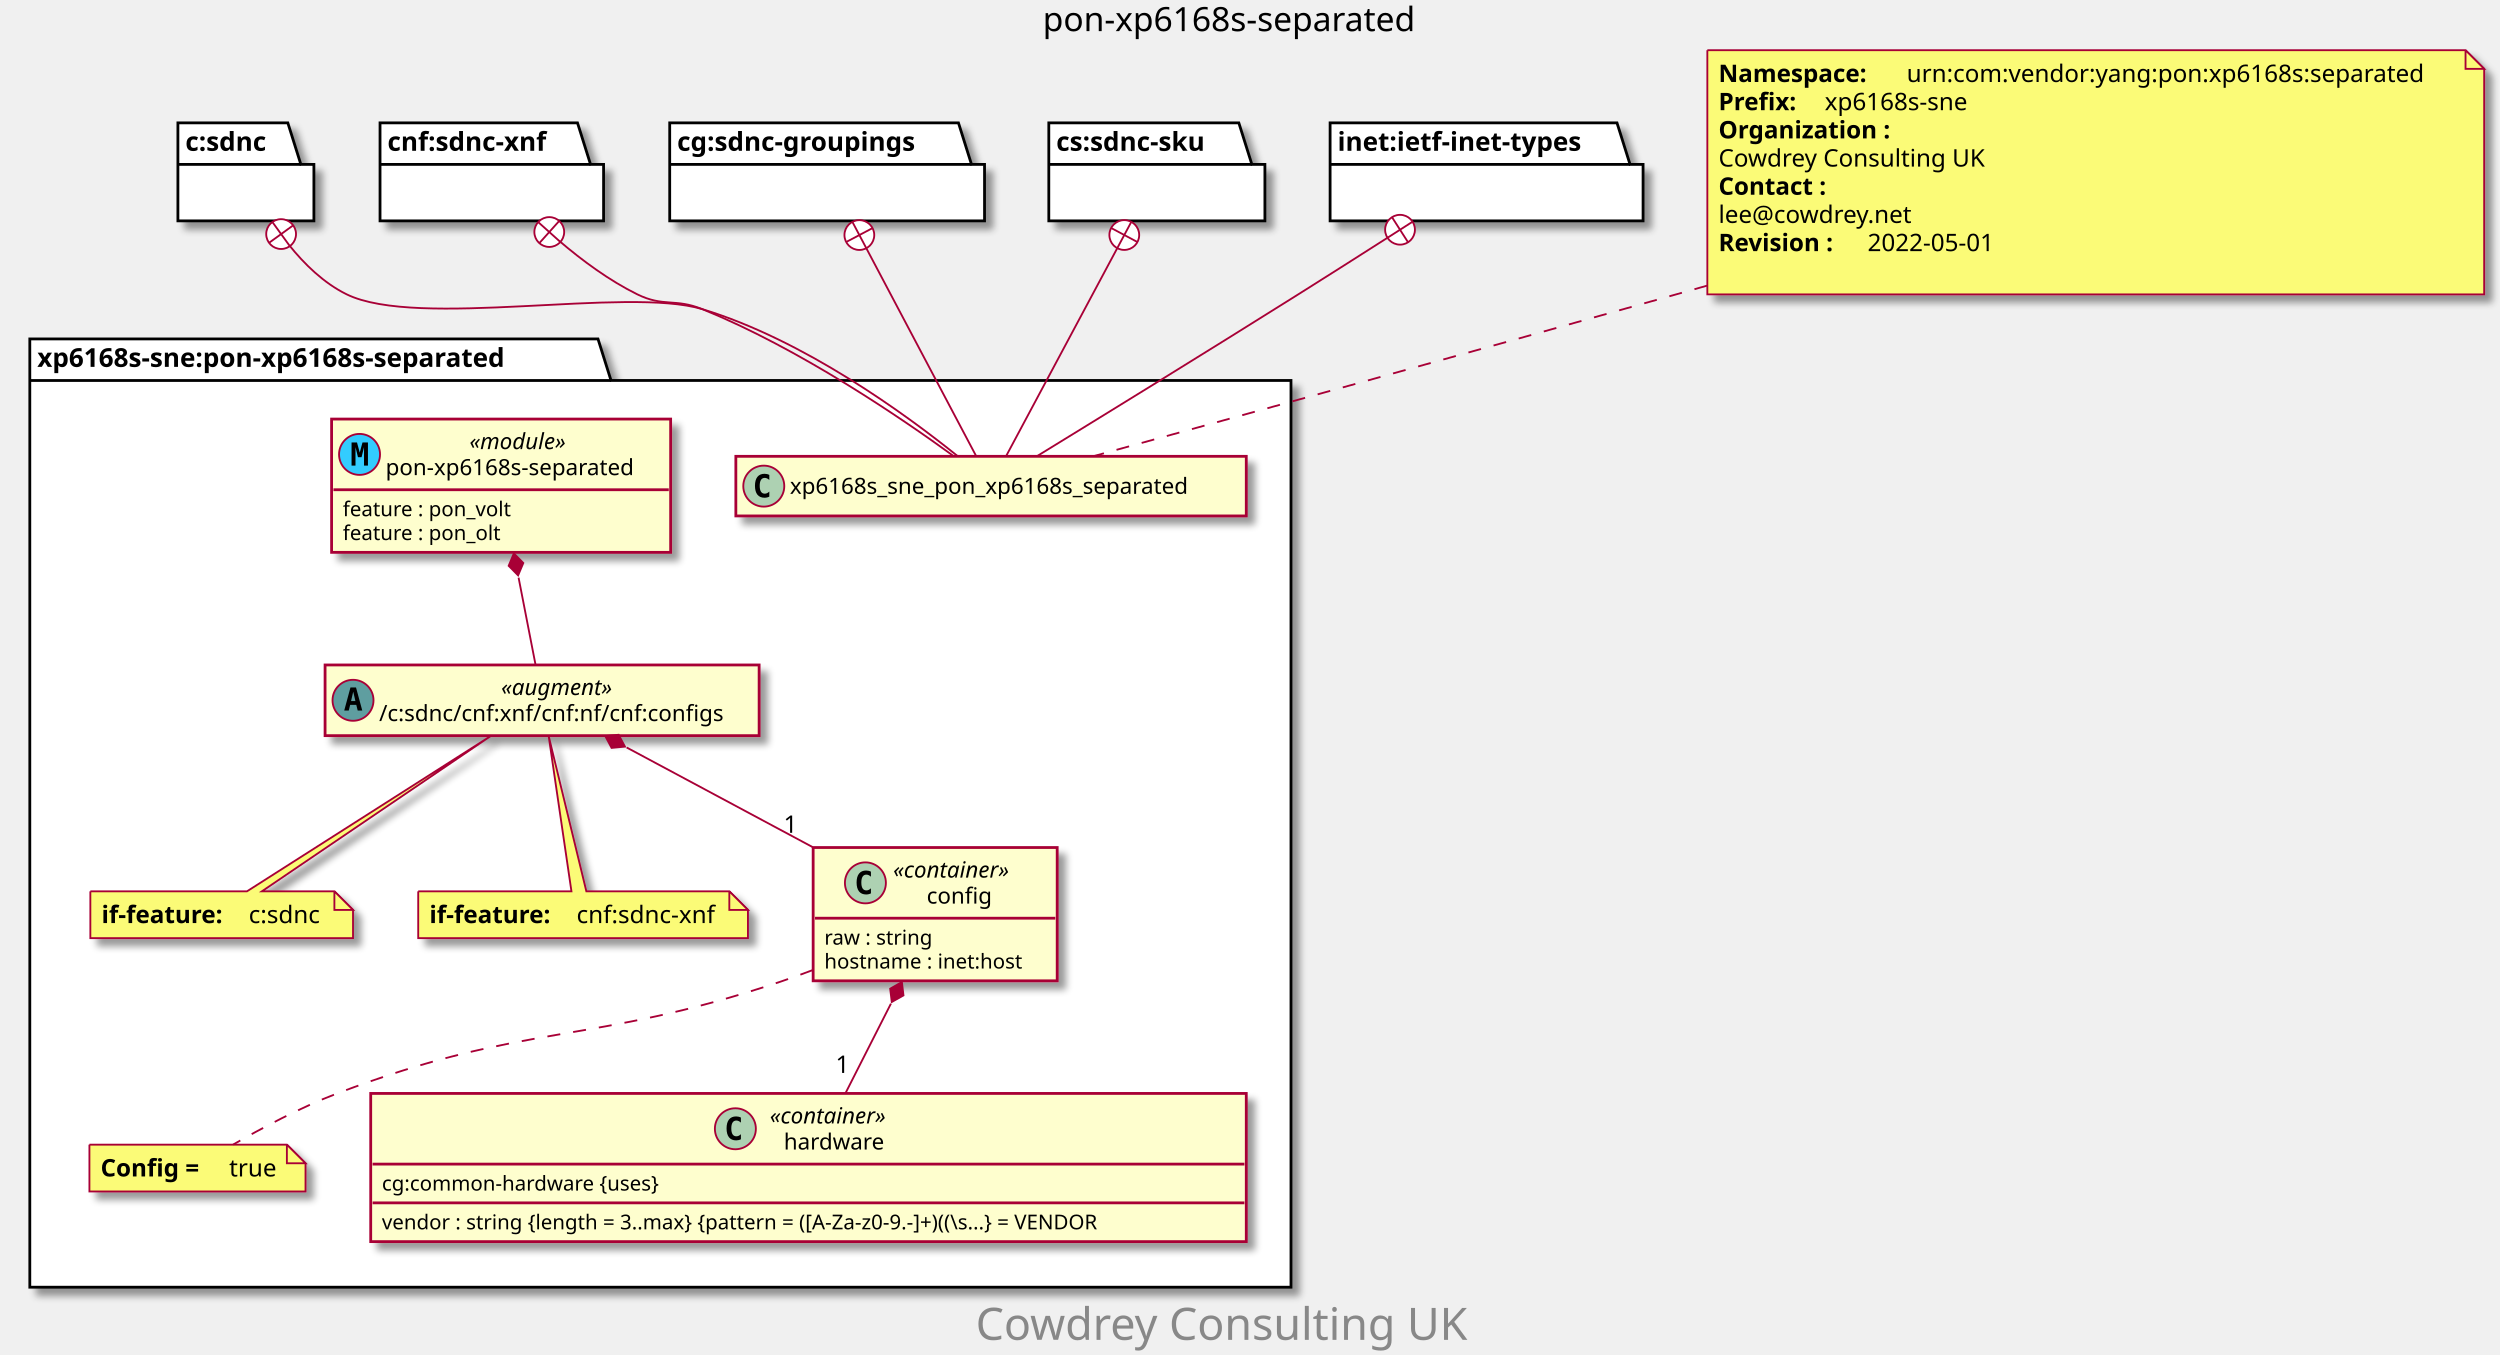
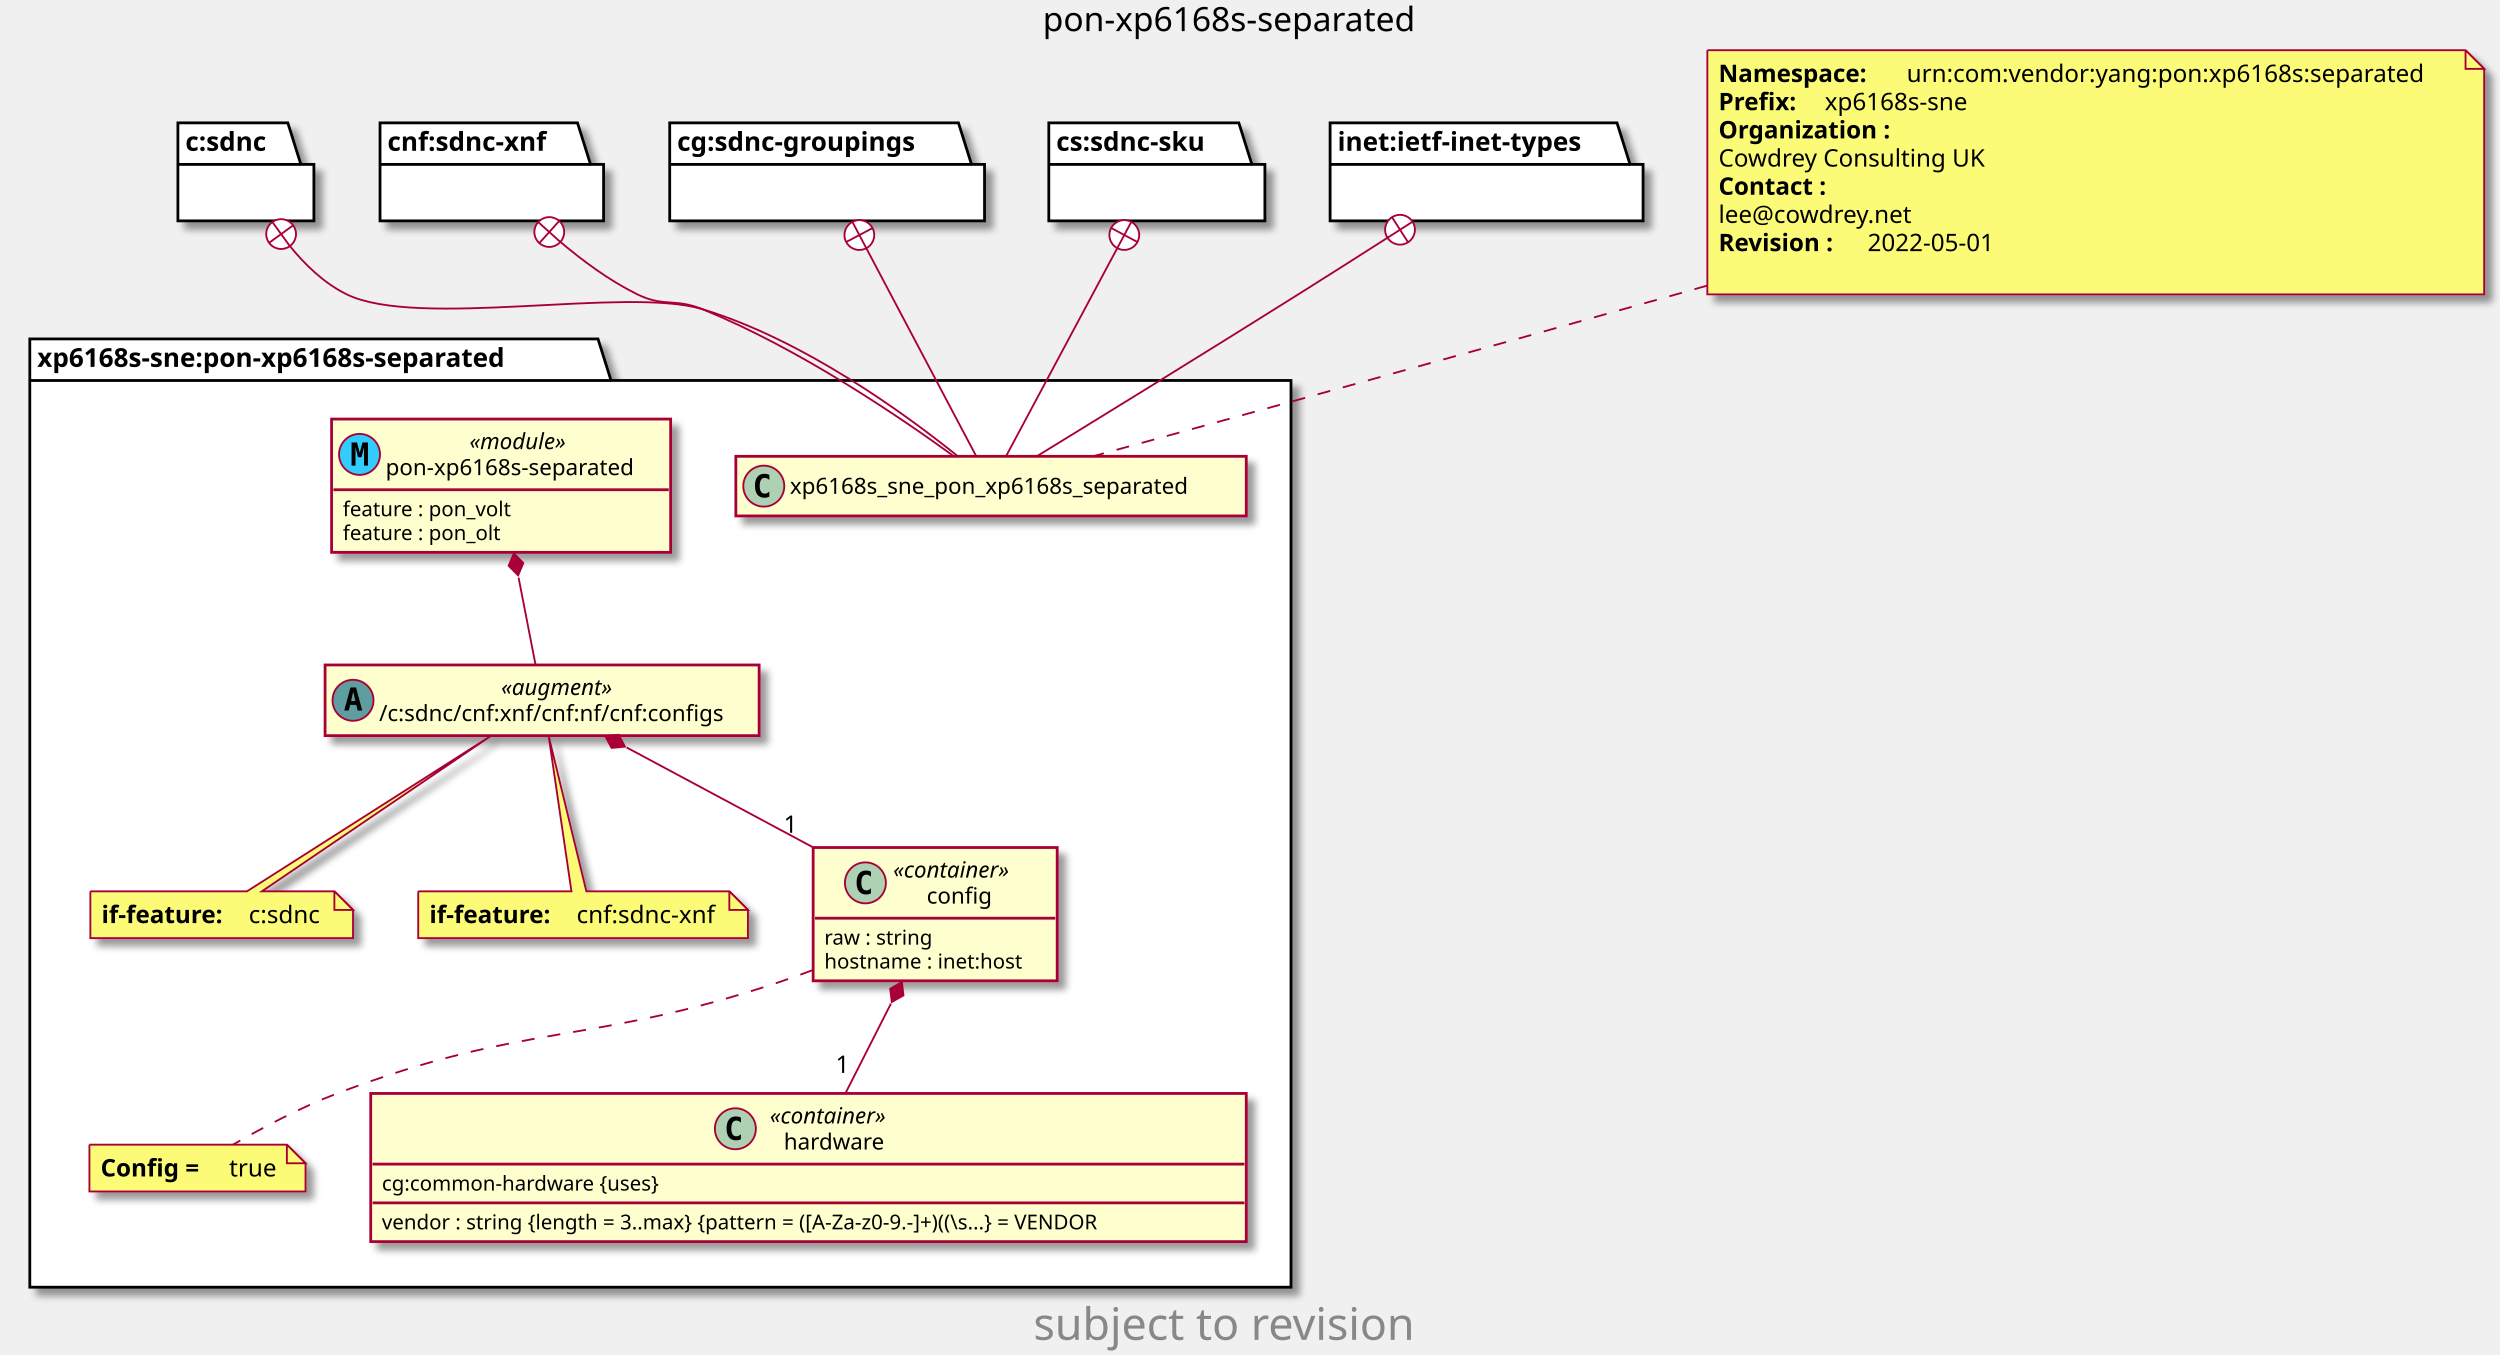
<svg xmlns="http://www.w3.org/2000/svg" contentScriptType="application/ecmascript" contentStyleType="text/css" height="727px" preserveAspectRatio="none" style="width:1342px;height:727px;background:#FFFFFF;" version="1.1" viewBox="0 0 1342 727" width="1342px" zoomAndPan="magnify">
  <defs>
-     <filter height="300%" id="f1svrq2cw3lxtr" width="300%" x="-1" y="-1">
+     <filter height="300%" id="f1j4t3utatwdoe" width="300%" x="-1" y="-1">
      <feGaussianBlur result="blurOut" stdDeviation="2.0" />
      <feColorMatrix in="blurOut" result="blurOut2" type="matrix" values="0 0 0 0 0 0 0 0 0 0 0 0 0 0 0 0 0 0 .4 0" />
      <feOffset dx="4.0" dy="4.0" in="blurOut2" result="blurOut3" />
      <feBlend in="SourceGraphic" in2="blurOut3" mode="normal" />
    </filter>
  </defs>
  <g>
    <text fill="#000000" font-family="sans-serif" font-size="18" lengthAdjust="spacing" textLength="208" x="559.75" y="16.708">pon-xp6168s-separated</text>
-     <polygon fill="#FFFFFF" filter="url(#f1svrq2cw3lxtr)" points="16,181.953,321,181.953,328,204.25,693,204.25,693,690.953,16,690.953,16,181.953" style="stroke:#000000;stroke-width:1.5;" />
+     <polygon fill="#FFFFFF" filter="url(#f1j4t3utatwdoe)" points="16,181.953,321,181.953,328,204.25,693,204.25,693,690.953,16,690.953,16,181.953" style="stroke:#000000;stroke-width:1.5;" />
    <line style="stroke:#000000;stroke-width:1.5;" x1="16" x2="328" y1="204.25" y2="204.25" />
    <text fill="#000000" font-family="sans-serif" font-size="14" font-weight="bold" lengthAdjust="spacing" textLength="299" x="20" y="196.948">xp6168s-sne:pon-xp6168s-separated</text>
-     <polygon fill="#FFFFFF" filter="url(#f1svrq2cw3lxtr)" points="95.5,65.953,154.5,65.953,161.5,88.25,168.5,88.25,168.5,118.547,95.5,118.547,95.5,65.953" style="stroke:#000000;stroke-width:1.5;" />
+     <polygon fill="#FFFFFF" filter="url(#f1j4t3utatwdoe)" points="95.5,65.953,154.5,65.953,161.5,88.25,168.5,88.25,168.5,118.547,95.5,118.547,95.5,65.953" style="stroke:#000000;stroke-width:1.5;" />
    <line style="stroke:#000000;stroke-width:1.5;" x1="95.5" x2="161.5" y1="88.25" y2="88.25" />
    <text fill="#000000" font-family="sans-serif" font-size="14" font-weight="bold" lengthAdjust="spacing" textLength="53" x="99.5" y="80.948">c:sdnc</text>
-     <polygon fill="#FFFFFF" filter="url(#f1svrq2cw3lxtr)" points="204,65.953,310,65.953,317,88.25,324,88.25,324,118.547,204,118.547,204,65.953" style="stroke:#000000;stroke-width:1.5;" />
+     <polygon fill="#FFFFFF" filter="url(#f1j4t3utatwdoe)" points="204,65.953,310,65.953,317,88.25,324,88.25,324,118.547,204,118.547,204,65.953" style="stroke:#000000;stroke-width:1.5;" />
    <line style="stroke:#000000;stroke-width:1.5;" x1="204" x2="317" y1="88.25" y2="88.25" />
    <text fill="#000000" font-family="sans-serif" font-size="14" font-weight="bold" lengthAdjust="spacing" textLength="100" x="208" y="80.948">cnf:sdnc-xnf</text>
-     <polygon fill="#FFFFFF" filter="url(#f1svrq2cw3lxtr)" points="359.5,65.953,514.5,65.953,521.5,88.25,528.5,88.25,528.5,118.547,359.5,118.547,359.5,65.953" style="stroke:#000000;stroke-width:1.5;" />
+     <polygon fill="#FFFFFF" filter="url(#f1j4t3utatwdoe)" points="359.5,65.953,514.5,65.953,521.5,88.25,528.5,88.25,528.5,118.547,359.5,118.547,359.5,65.953" style="stroke:#000000;stroke-width:1.5;" />
    <line style="stroke:#000000;stroke-width:1.5;" x1="359.5" x2="521.5" y1="88.25" y2="88.25" />
    <text fill="#000000" font-family="sans-serif" font-size="14" font-weight="bold" lengthAdjust="spacing" textLength="149" x="363.5" y="80.948">cg:sdnc-groupings</text>
-     <polygon fill="#FFFFFF" filter="url(#f1svrq2cw3lxtr)" points="563,65.953,665,65.953,672,88.25,679,88.25,679,118.547,563,118.547,563,65.953" style="stroke:#000000;stroke-width:1.5;" />
+     <polygon fill="#FFFFFF" filter="url(#f1j4t3utatwdoe)" points="563,65.953,665,65.953,672,88.25,679,88.25,679,118.547,563,118.547,563,65.953" style="stroke:#000000;stroke-width:1.5;" />
    <line style="stroke:#000000;stroke-width:1.5;" x1="563" x2="672" y1="88.25" y2="88.25" />
    <text fill="#000000" font-family="sans-serif" font-size="14" font-weight="bold" lengthAdjust="spacing" textLength="96" x="567" y="80.948">cs:sdnc-sku</text>
-     <polygon fill="#FFFFFF" filter="url(#f1svrq2cw3lxtr)" points="714,65.953,868,65.953,875,88.25,882,88.25,882,118.547,714,118.547,714,65.953" style="stroke:#000000;stroke-width:1.5;" />
+     <polygon fill="#FFFFFF" filter="url(#f1j4t3utatwdoe)" points="714,65.953,868,65.953,875,88.25,882,88.25,882,118.547,714,118.547,714,65.953" style="stroke:#000000;stroke-width:1.5;" />
    <line style="stroke:#000000;stroke-width:1.5;" x1="714" x2="875" y1="88.25" y2="88.25" />
    <text fill="#000000" font-family="sans-serif" font-size="14" font-weight="bold" lengthAdjust="spacing" textLength="148" x="718" y="80.948">inet:ietf-inet-types</text>
-     <rect fill="#FEFECE" filter="url(#f1svrq2cw3lxtr)" height="32" id="xp6168s_sne_pon_xp6168s_separated" style="stroke:#A80036;stroke-width:1.5;" width="274" x="395" y="244.953" />
+     <rect fill="#FEFECE" filter="url(#f1j4t3utatwdoe)" height="32" id="xp6168s_sne_pon_xp6168s_separated" style="stroke:#A80036;stroke-width:1.5;" width="274" x="395" y="244.953" />
    <ellipse cx="410" cy="260.953" fill="#ADD1B2" rx="11" ry="11" style="stroke:#A80036;stroke-width:1.0;" />
    <path d="M412.969,266.594 Q412.391,266.891 411.75,267.031 Q411.109,267.188 410.406,267.188 Q407.906,267.188 406.578,265.547 Q405.266,263.891 405.266,260.766 Q405.266,257.641 406.578,255.984 Q407.906,254.328 410.406,254.328 Q411.109,254.328 411.75,254.484 Q412.406,254.641 412.969,254.938 L412.969,257.656 Q412.344,257.078 411.75,256.812 Q411.156,256.531 410.531,256.531 Q409.188,256.531 408.5,257.609 Q407.812,258.672 407.812,260.766 Q407.812,262.859 408.5,263.938 Q409.188,265 410.531,265 Q411.156,265 411.75,264.734 Q412.344,264.453 412.969,263.875 L412.969,266.594 Z " fill="#000000" />
    <text fill="#000000" font-family="sans-serif" font-size="12" lengthAdjust="spacing" textLength="242" x="424" y="265.107">xp6168s_sne_pon_xp6168s_separated</text>
-     <rect codeLine="32" fill="#FEFECE" filter="url(#f1svrq2cw3lxtr)" height="71.547" id="pon_xp6168s_separated" style="stroke:#A80036;stroke-width:1.5;" width="182" x="178" y="224.953" />
+     <rect codeLine="32" fill="#FEFECE" filter="url(#f1j4t3utatwdoe)" height="71.547" id="pon_xp6168s_separated" style="stroke:#A80036;stroke-width:1.5;" width="182" x="178" y="224.953" />
    <ellipse cx="193" cy="243.922" fill="#33CCFF" rx="11" ry="11" style="stroke:#A80036;stroke-width:1.0;" />
    <path d="M188.719,237.531 L191.641,237.531 L193.109,242.969 L194.578,237.531 L197.516,237.531 L197.516,249.922 L195.406,249.922 L195.406,240 L194.094,245.422 L192.156,245.422 L190.828,240 L190.828,249.922 L188.719,249.922 L188.719,237.531 Z " fill="#000000" />
    <text fill="#000000" font-family="sans-serif" font-size="12" font-style="italic" lengthAdjust="spacing" textLength="60" x="252" y="241.092">«module»</text>
    <text fill="#000000" font-family="sans-serif" font-size="12" lengthAdjust="spacing" textLength="150" x="207" y="255.06">pon-xp6168s-separated</text>
    <line style="stroke:#A80036;stroke-width:1.5;" x1="179" x2="359" y1="262.891" y2="262.891" />
    <text fill="#000000" font-family="sans-serif" font-size="11" lengthAdjust="spacing" textLength="100" x="184" y="277.101">feature : pon_volt</text>
    <text fill="#000000" font-family="sans-serif" font-size="11" lengthAdjust="spacing" textLength="94" x="184" y="289.906">feature : pon_olt</text>
-     <rect codeLine="35" fill="#FEFECE" filter="url(#f1svrq2cw3lxtr)" height="37.938" id="c_sdnc_cnf_xnf_cnf_nf_cnf_configs" style="stroke:#A80036;stroke-width:1.5;" width="233" x="174.5" y="356.953" />
+     <rect codeLine="35" fill="#FEFECE" filter="url(#f1j4t3utatwdoe)" height="37.938" id="c_sdnc_cnf_xnf_cnf_nf_cnf_configs" style="stroke:#A80036;stroke-width:1.5;" width="233" x="174.5" y="356.953" />
    <ellipse cx="189.5" cy="375.922" fill="#5F9EA0" rx="11" ry="11" style="stroke:#A80036;stroke-width:1.0;" />
    <path d="M189.609,371.266 L188.453,376.344 L190.781,376.344 L189.609,371.266 Z M188.125,369.031 L191.109,369.031 L194.469,381.422 L192.016,381.422 L191.25,378.359 L187.969,378.359 L187.219,381.422 L184.781,381.422 L188.125,369.031 Z " fill="#000000" />
    <text fill="#000000" font-family="sans-serif" font-size="12" font-style="italic" lengthAdjust="spacing" textLength="70" x="269" y="373.092">«augment»</text>
    <text fill="#000000" font-family="sans-serif" font-size="12" lengthAdjust="spacing" textLength="201" x="203.5" y="387.06">/c:sdnc/cnf:xnf/cnf:nf/cnf:configs</text>
-     <path d="M48.5,478.453 L48.5,503.586 A0,0 0 0 0 48.5,503.586 L189.5,503.586 A0,0 0 0 0 189.5,503.586 L189.5,488.453 L179.5,478.453 L140.59,478.453 L263.37,395.113 L132.59,478.453 L48.5,478.453 A0,0 0 0 0 48.5,478.453 " fill="#FBFB77" filter="url(#f1svrq2cw3lxtr)" style="stroke:#A80036;stroke-width:1.0;" />
+     <path d="M48.5,478.453 L48.5,503.586 A0,0 0 0 0 48.5,503.586 L189.5,503.586 A0,0 0 0 0 189.5,503.586 L189.5,488.453 L179.5,478.453 L140.59,478.453 L263.37,395.113 L132.59,478.453 L48.5,478.453 A0,0 0 0 0 48.5,478.453 " fill="#FBFB77" filter="url(#f1j4t3utatwdoe)" style="stroke:#A80036;stroke-width:1.0;" />
    <path d="M179.5,478.453 L179.5,488.453 L189.5,488.453 L179.5,478.453 " fill="#FBFB77" style="stroke:#A80036;stroke-width:1.0;" />
    <text fill="#000000" font-family="sans-serif" font-size="13" font-weight="bold" lengthAdjust="spacing" textLength="74" x="54.5" y="495.52">if-feature:</text>
    <text fill="#000000" font-family="sans-serif" font-size="13" lengthAdjust="spacing" textLength="41" x="133.5" y="495.52">c:sdnc</text>
-     <path d="M224.5,478.453 L224.5,503.586 A0,0 0 0 0 224.5,503.586 L401.5,503.586 A0,0 0 0 0 401.5,503.586 L401.5,488.453 L391.5,478.453 L314.75,478.453 L294.53,395.113 L306.75,478.453 L224.5,478.453 A0,0 0 0 0 224.5,478.453 " fill="#FBFB77" filter="url(#f1svrq2cw3lxtr)" style="stroke:#A80036;stroke-width:1.0;" />
+     <path d="M224.5,478.453 L224.5,503.586 A0,0 0 0 0 224.5,503.586 L401.5,503.586 A0,0 0 0 0 401.5,503.586 L401.5,488.453 L391.5,478.453 L314.75,478.453 L294.53,395.113 L306.75,478.453 L224.5,478.453 A0,0 0 0 0 224.5,478.453 " fill="#FBFB77" filter="url(#f1j4t3utatwdoe)" style="stroke:#A80036;stroke-width:1.0;" />
    <path d="M391.5,478.453 L391.5,488.453 L401.5,488.453 L391.5,478.453 " fill="#FBFB77" style="stroke:#A80036;stroke-width:1.0;" />
    <text fill="#000000" font-family="sans-serif" font-size="13" font-weight="bold" lengthAdjust="spacing" textLength="74" x="230.5" y="495.52">if-feature:</text>
    <text fill="#000000" font-family="sans-serif" font-size="13" lengthAdjust="spacing" textLength="77" x="309.5" y="495.52">cnf:sdnc-xnf</text>
-     <rect codeLine="43" fill="#FEFECE" filter="url(#f1svrq2cw3lxtr)" height="71.547" id="sdnc_I_sdnc_I_xnf_I_nf_I_configs_I_config" style="stroke:#A80036;stroke-width:1.5;" width="131" x="436.5" y="454.953" />
+     <rect codeLine="43" fill="#FEFECE" filter="url(#f1j4t3utatwdoe)" height="71.547" id="sdnc_I_sdnc_I_xnf_I_nf_I_configs_I_config" style="stroke:#A80036;stroke-width:1.5;" width="131" x="436.5" y="454.953" />
    <ellipse cx="464.55" cy="473.922" fill="#ADD1B2" rx="11" ry="11" style="stroke:#A80036;stroke-width:1.0;" />
    <path d="M467.519,479.562 Q466.941,479.859 466.3,480 Q465.659,480.156 464.956,480.156 Q462.456,480.156 461.128,478.516 Q459.816,476.859 459.816,473.734 Q459.816,470.609 461.128,468.953 Q462.456,467.297 464.956,467.297 Q465.659,467.297 466.3,467.453 Q466.956,467.609 467.519,467.906 L467.519,470.625 Q466.894,470.047 466.3,469.781 Q465.706,469.5 465.081,469.5 Q463.738,469.5 463.05,470.578 Q462.363,471.641 462.363,473.734 Q462.363,475.828 463.05,476.906 Q463.738,477.969 465.081,477.969 Q465.706,477.969 466.3,477.703 Q466.894,477.422 467.519,476.844 L467.519,479.562 Z " fill="#000000" />
    <text fill="#000000" font-family="sans-serif" font-size="12" font-style="italic" lengthAdjust="spacing" textLength="74" x="479.45" y="471.092">«container»</text>
    <text fill="#000000" font-family="sans-serif" font-size="12" lengthAdjust="spacing" textLength="38" x="497.45" y="485.06">config</text>
    <line style="stroke:#A80036;stroke-width:1.5;" x1="437.5" x2="566.5" y1="492.891" y2="492.891" />
    <text fill="#000000" font-family="sans-serif" font-size="11" lengthAdjust="spacing" textLength="66" x="442.5" y="507.101">raw : string</text>
    <text fill="#000000" font-family="sans-serif" font-size="11" lengthAdjust="spacing" textLength="119" x="442.5" y="519.906">hostname : inet:host</text>
-     <path d="M48,614.453 L48,639.586 L164,639.586 L164,624.453 L154,614.453 L48,614.453 " fill="#FBFB77" filter="url(#f1svrq2cw3lxtr)" style="stroke:#A80036;stroke-width:1.0;" />
+     <path d="M48,614.453 L48,639.586 L164,639.586 L164,624.453 L154,614.453 L48,614.453 " fill="#FBFB77" filter="url(#f1j4t3utatwdoe)" style="stroke:#A80036;stroke-width:1.0;" />
    <path d="M154,614.453 L154,624.453 L164,624.453 L154,614.453 " fill="#FBFB77" style="stroke:#A80036;stroke-width:1.0;" />
    <text fill="#000000" font-family="sans-serif" font-size="13" font-weight="bold" lengthAdjust="spacing" textLength="64" x="54" y="631.52">Config =</text>
    <text fill="#000000" font-family="sans-serif" font-size="13" lengthAdjust="spacing" textLength="26" x="123" y="631.52">true</text>
-     <rect codeLine="50" fill="#FEFECE" filter="url(#f1svrq2cw3lxtr)" height="79.547" id="sdnc_I_sdnc_I_xnf_I_nf_I_configs_I_config_I_hardware" style="stroke:#A80036;stroke-width:1.5;" width="470" x="199" y="586.953" />
+     <rect codeLine="50" fill="#FEFECE" filter="url(#f1j4t3utatwdoe)" height="79.547" id="sdnc_I_sdnc_I_xnf_I_nf_I_configs_I_config_I_hardware" style="stroke:#A80036;stroke-width:1.5;" width="470" x="199" y="586.953" />
    <ellipse cx="394.75" cy="605.922" fill="#ADD1B2" rx="11" ry="11" style="stroke:#A80036;stroke-width:1.0;" />
    <path d="M397.719,611.562 Q397.141,611.859 396.5,612 Q395.859,612.156 395.156,612.156 Q392.656,612.156 391.328,610.516 Q390.016,608.859 390.016,605.734 Q390.016,602.609 391.328,600.953 Q392.656,599.297 395.156,599.297 Q395.859,599.297 396.5,599.453 Q397.156,599.609 397.719,599.906 L397.719,602.625 Q397.094,602.047 396.5,601.781 Q395.906,601.5 395.281,601.5 Q393.938,601.5 393.25,602.578 Q392.562,603.641 392.562,605.734 Q392.562,607.828 393.25,608.906 Q393.938,609.969 395.281,609.969 Q395.906,609.969 396.5,609.703 Q397.094,609.422 397.719,608.844 L397.719,611.562 Z " fill="#000000" />
    <text fill="#000000" font-family="sans-serif" font-size="12" font-style="italic" lengthAdjust="spacing" textLength="74" x="413.25" y="603.092">«container»</text>
    <text fill="#000000" font-family="sans-serif" font-size="12" lengthAdjust="spacing" textLength="59" x="420.75" y="617.061">hardware</text>
    <line style="stroke:#A80036;stroke-width:1.5;" x1="200" x2="668" y1="624.891" y2="624.891" />
    <text fill="#000000" font-family="sans-serif" font-size="11" lengthAdjust="spacing" textLength="170" x="205" y="639.101">cg:common-hardware {uses}</text>
    <line style="stroke:#A80036;stroke-width:1.5;" x1="200" x2="668" y1="645.695" y2="645.695" />
    <text fill="#000000" font-family="sans-serif" font-size="11" lengthAdjust="spacing" textLength="458" x="205" y="659.906">vendor : string {length = 3..max} {pattern = ([A-Za-z0-9.-]+)((\s...}   = VENDOR</text>
-     <path d="M916.5,26.953 L916.5,158.016 L1333.5,158.016 L1333.5,36.953 L1323.5,26.953 L916.5,26.953 " fill="#FBFB77" filter="url(#f1svrq2cw3lxtr)" style="stroke:#A80036;stroke-width:1.0;" />
+     <path d="M916.5,26.953 L916.5,158.016 L1333.5,158.016 L1333.5,36.953 L1323.5,26.953 L916.5,26.953 " fill="#FBFB77" filter="url(#f1j4t3utatwdoe)" style="stroke:#A80036;stroke-width:1.0;" />
    <path d="M1323.5,26.953 L1323.5,36.953 L1333.5,36.953 L1323.5,26.953 " fill="#FBFB77" style="stroke:#A80036;stroke-width:1.0;" />
    <text fill="#000000" font-family="sans-serif" font-size="13" font-weight="bold" lengthAdjust="spacing" textLength="92" x="922.5" y="44.02">Namespace:</text>
    <text fill="#000000" font-family="sans-serif" font-size="13" lengthAdjust="spacing" textLength="291" x="1023.5" y="44.02">urn:com:vendor:yang:pon:xp6168s:separated</text>
    <text fill="#000000" font-family="sans-serif" font-size="13" font-weight="bold" lengthAdjust="spacing" textLength="48" x="922.5" y="59.153">Prefix:</text>
    <text fill="#000000" font-family="sans-serif" font-size="13" lengthAdjust="spacing" textLength="82" x="979.5" y="59.153">xp6168s-sne</text>
    <text fill="#000000" font-family="sans-serif" font-size="13" font-weight="bold" lengthAdjust="spacing" textLength="104" x="922.5" y="74.286">Organization :</text>
    <text fill="#000000" font-family="sans-serif" font-size="13" lengthAdjust="spacing" textLength="147" x="922.5" y="89.418">Cowdrey Consulting UK</text>
    <text fill="#000000" font-family="sans-serif" font-size="13" font-weight="bold" lengthAdjust="spacing" textLength="67" x="922.5" y="104.551">Contact :</text>
    <text fill="#000000" font-family="sans-serif" font-size="13" lengthAdjust="spacing" textLength="109" x="922.5" y="119.684">lee@cowdrey.net</text>
    <text fill="#000000" font-family="sans-serif" font-size="13" font-weight="bold" lengthAdjust="spacing" textLength="71" x="922.5" y="134.817">Revision :</text>
    <text fill="#000000" font-family="sans-serif" font-size="13" lengthAdjust="spacing" textLength="74" x="1002.5" y="134.817">2022-05-01</text>
    <text fill="#000000" font-family="sans-serif" font-size="13" lengthAdjust="spacing" textLength="0" x="926.5" y="149.95" />
    <path d="M916.32,153.343 C910.83,154.893 905.38,156.433 900,157.953 C788.97,189.253 658.86,225.123 586.91,244.893 " fill="none" id="GMN8-xp6168s_sne_pon_xp6168s_separated" style="stroke:#A80036;stroke-width:1.0;stroke-dasharray:7.0,7.0;" />
    <path codeLine="27" d="M155.06,131.393 C163.42,141.853 173.85,151.973 186,157.953 C224.11,176.733 336.34,153.663 377,165.953 C431.53,182.433 486.43,222.603 513.92,244.723 " fill="none" id="c_sdnc-backto-xp6168s_sne_pon_xp6168s_separated" style="stroke:#A80036;stroke-width:1.0;" />
    <ellipse cx="150.901" cy="125.653" fill="#FFFFFF" rx="8" ry="8" style="stroke:#A80036;stroke-width:1.0;" />
    <line style="stroke:#A80036;stroke-width:1.0;" x1="155.592" x2="146.21" y1="132.134" y2="119.173" />
    <line style="stroke:#A80036;stroke-width:1.0;" x1="144.421" x2="157.381" y1="130.344" y2="120.963" />
    <path codeLine="28" d="M300.09,129.233 C312.51,139.853 327.07,150.593 342,157.953 C356.31,165.003 362.21,159.963 377,165.953 C428.92,186.983 483.58,224.213 512.06,244.953 " fill="none" id="cnf_sdnc_xnf-backto-xp6168s_sne_pon_xp6168s_separated" style="stroke:#A80036;stroke-width:1.0;" />
    <ellipse cx="294.847" cy="124.553" fill="#FFFFFF" rx="8" ry="8" style="stroke:#A80036;stroke-width:1.0;" />
    <line style="stroke:#A80036;stroke-width:1.0;" x1="300.804" x2="288.89" y1="129.893" y2="119.213" />
    <line style="stroke:#A80036;stroke-width:1.0;" x1="289.507" x2="300.187" y1="130.51" y2="118.596" />
    <path codeLine="29" d="M464.6,132.423 C483.48,168.143 510.46,219.203 523.84,244.513 " fill="none" id="cg_sdnc_groupings-backto-xp6168s_sne_pon_xp6168s_separated" style="stroke:#A80036;stroke-width:1.0;" />
    <ellipse cx="461.298" cy="126.176" fill="#FFFFFF" rx="8" ry="8" style="stroke:#A80036;stroke-width:1.0;" />
    <line style="stroke:#A80036;stroke-width:1.0;" x1="465.036" x2="457.56" y1="133.249" y2="119.103" />
    <line style="stroke:#A80036;stroke-width:1.0;" x1="454.225" x2="468.371" y1="129.914" y2="122.438" />
    <path codeLine="30" d="M600.17,132.423 C581.08,168.143 553.78,219.203 540.25,244.513 " fill="none" id="cs_sdnc_sku-backto-xp6168s_sne_pon_xp6168s_separated" style="stroke:#A80036;stroke-width:1.0;" />
    <ellipse cx="603.519" cy="126.158" fill="#FFFFFF" rx="8" ry="8" style="stroke:#A80036;stroke-width:1.0;" />
    <line style="stroke:#A80036;stroke-width:1.0;" x1="599.747" x2="607.29" y1="133.214" y2="119.103" />
    <line style="stroke:#A80036;stroke-width:1.0;" x1="596.463" x2="610.574" y1="122.387" y2="129.93" />
    <path codeLine="31" d="M745.59,127.123 C729.99,137.103 712.83,148.013 697,157.953 C647.38,189.133 588.99,225.043 556.67,244.853 " fill="none" id="inet_ietf_inet_types-backto-xp6168s_sne_pon_xp6168s_separated" style="stroke:#A80036;stroke-width:1.0;" />
    <ellipse cx="751.53" cy="123.323" fill="#FFFFFF" rx="8" ry="8" style="stroke:#A80036;stroke-width:1.0;" />
    <line style="stroke:#A80036;stroke-width:1.0;" x1="744.791" x2="758.27" y1="127.634" y2="119.013" />
    <line style="stroke:#A80036;stroke-width:1.0;" x1="747.22" x2="755.841" y1="116.584" y2="130.063" />
    <path codeLine="36" d="M278.37,310.073 C281.6,326.663 285.02,344.243 287.49,356.913 " fill="none" id="pon_xp6168s_separated-backto-c_sdnc_cnf_xnf_cnf_nf_cnf_configs" style="stroke:#A80036;stroke-width:1.0;" />
    <polygon fill="#A80036" points="275.84,297.083,273.054,303.734,278.122,308.864,280.908,302.213,275.84,297.083" style="stroke:#A80036;stroke-width:1.0;" />
    <path codeLine="44" d="M336.38,401.253 C365.51,416.853 403.81,437.373 436.25,454.743 " fill="none" id="c_sdnc_cnf_xnf_cnf_nf_cnf_configs-backto-sdnc_I_sdnc_I_xnf_I_nf_I_configs_I_config" style="stroke:#A80036;stroke-width:1.0;" />
    <polygon fill="#A80036" points="324.9,395.113,328.298,401.474,335.476,400.783,332.078,394.423,324.9,395.113" style="stroke:#A80036;stroke-width:1.0;" />
    <text fill="#000000" font-family="sans-serif" font-size="13" lengthAdjust="spacing" textLength="8" x="420.621" y="447.061">1</text>
    <path d="M436.2,520.763 C430.43,522.973 424.64,525.063 419,526.953 C315.55,561.583 282.97,548.193 181,586.953 C161.25,594.463 139.98,605.863 125.16,614.403 " fill="none" id="sdnc_I_sdnc_I_xnf_I_nf_I_configs_I_config-GMN28" style="stroke:#A80036;stroke-width:1.0;stroke-dasharray:7.0,7.0;" />
    <path codeLine="51" d="M478.25,538.753 C470.3,554.423 461.53,571.713 453.9,586.733 " fill="none" id="sdnc_I_sdnc_I_xnf_I_nf_I_configs_I_config-backto-sdnc_I_sdnc_I_xnf_I_nf_I_configs_I_config_I_hardware" style="stroke:#A80036;stroke-width:1.0;" />
    <polygon fill="#A80036" points="484.13,527.163,477.848,530.704,478.7,537.864,484.982,534.324,484.13,527.163" style="stroke:#A80036;stroke-width:1.0;" />
    <text fill="#000000" font-family="sans-serif" font-size="13" lengthAdjust="spacing" textLength="8" x="448.533" y="575.945">1</text>
-     <text fill="#888888" font-family="sans-serif" font-size="24" lengthAdjust="spacing" textLength="280" x="523.75" y="719.231">Cowdrey Consulting UK</text>
+     <text fill="#888888" font-family="sans-serif" font-size="24" lengthAdjust="spacing" textLength="218" x="554.75" y="719.231">subject to revision</text>
  </g>
</svg>
